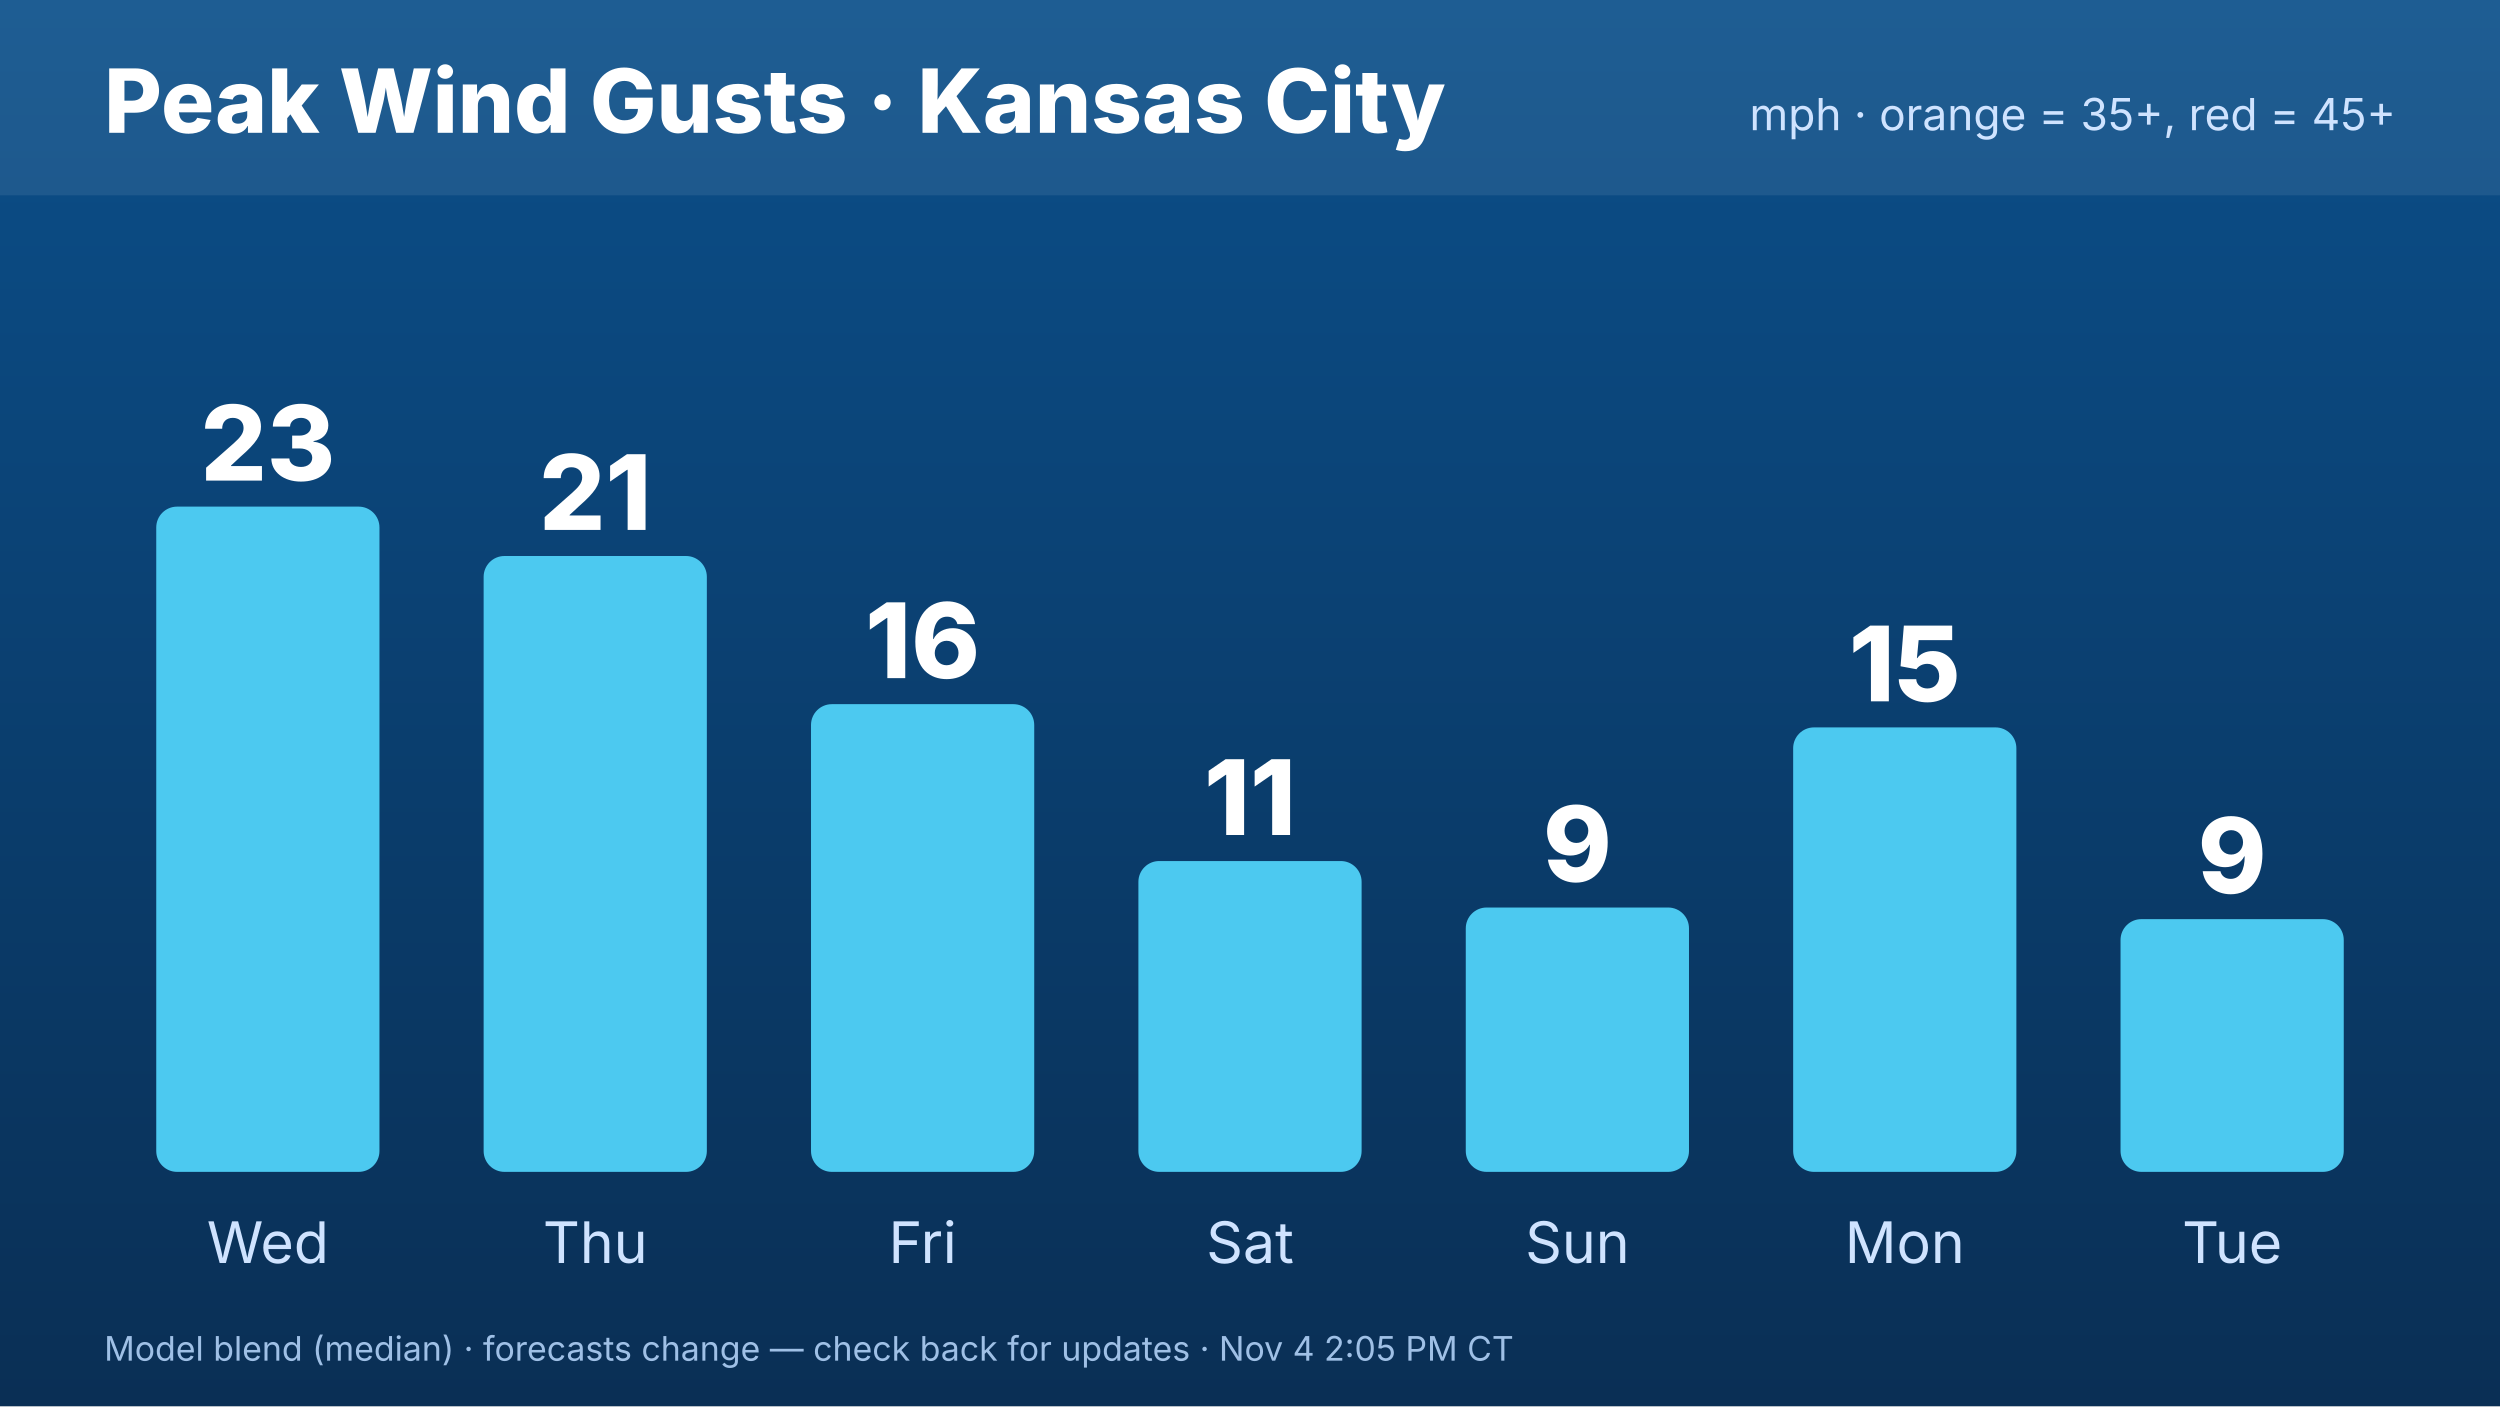
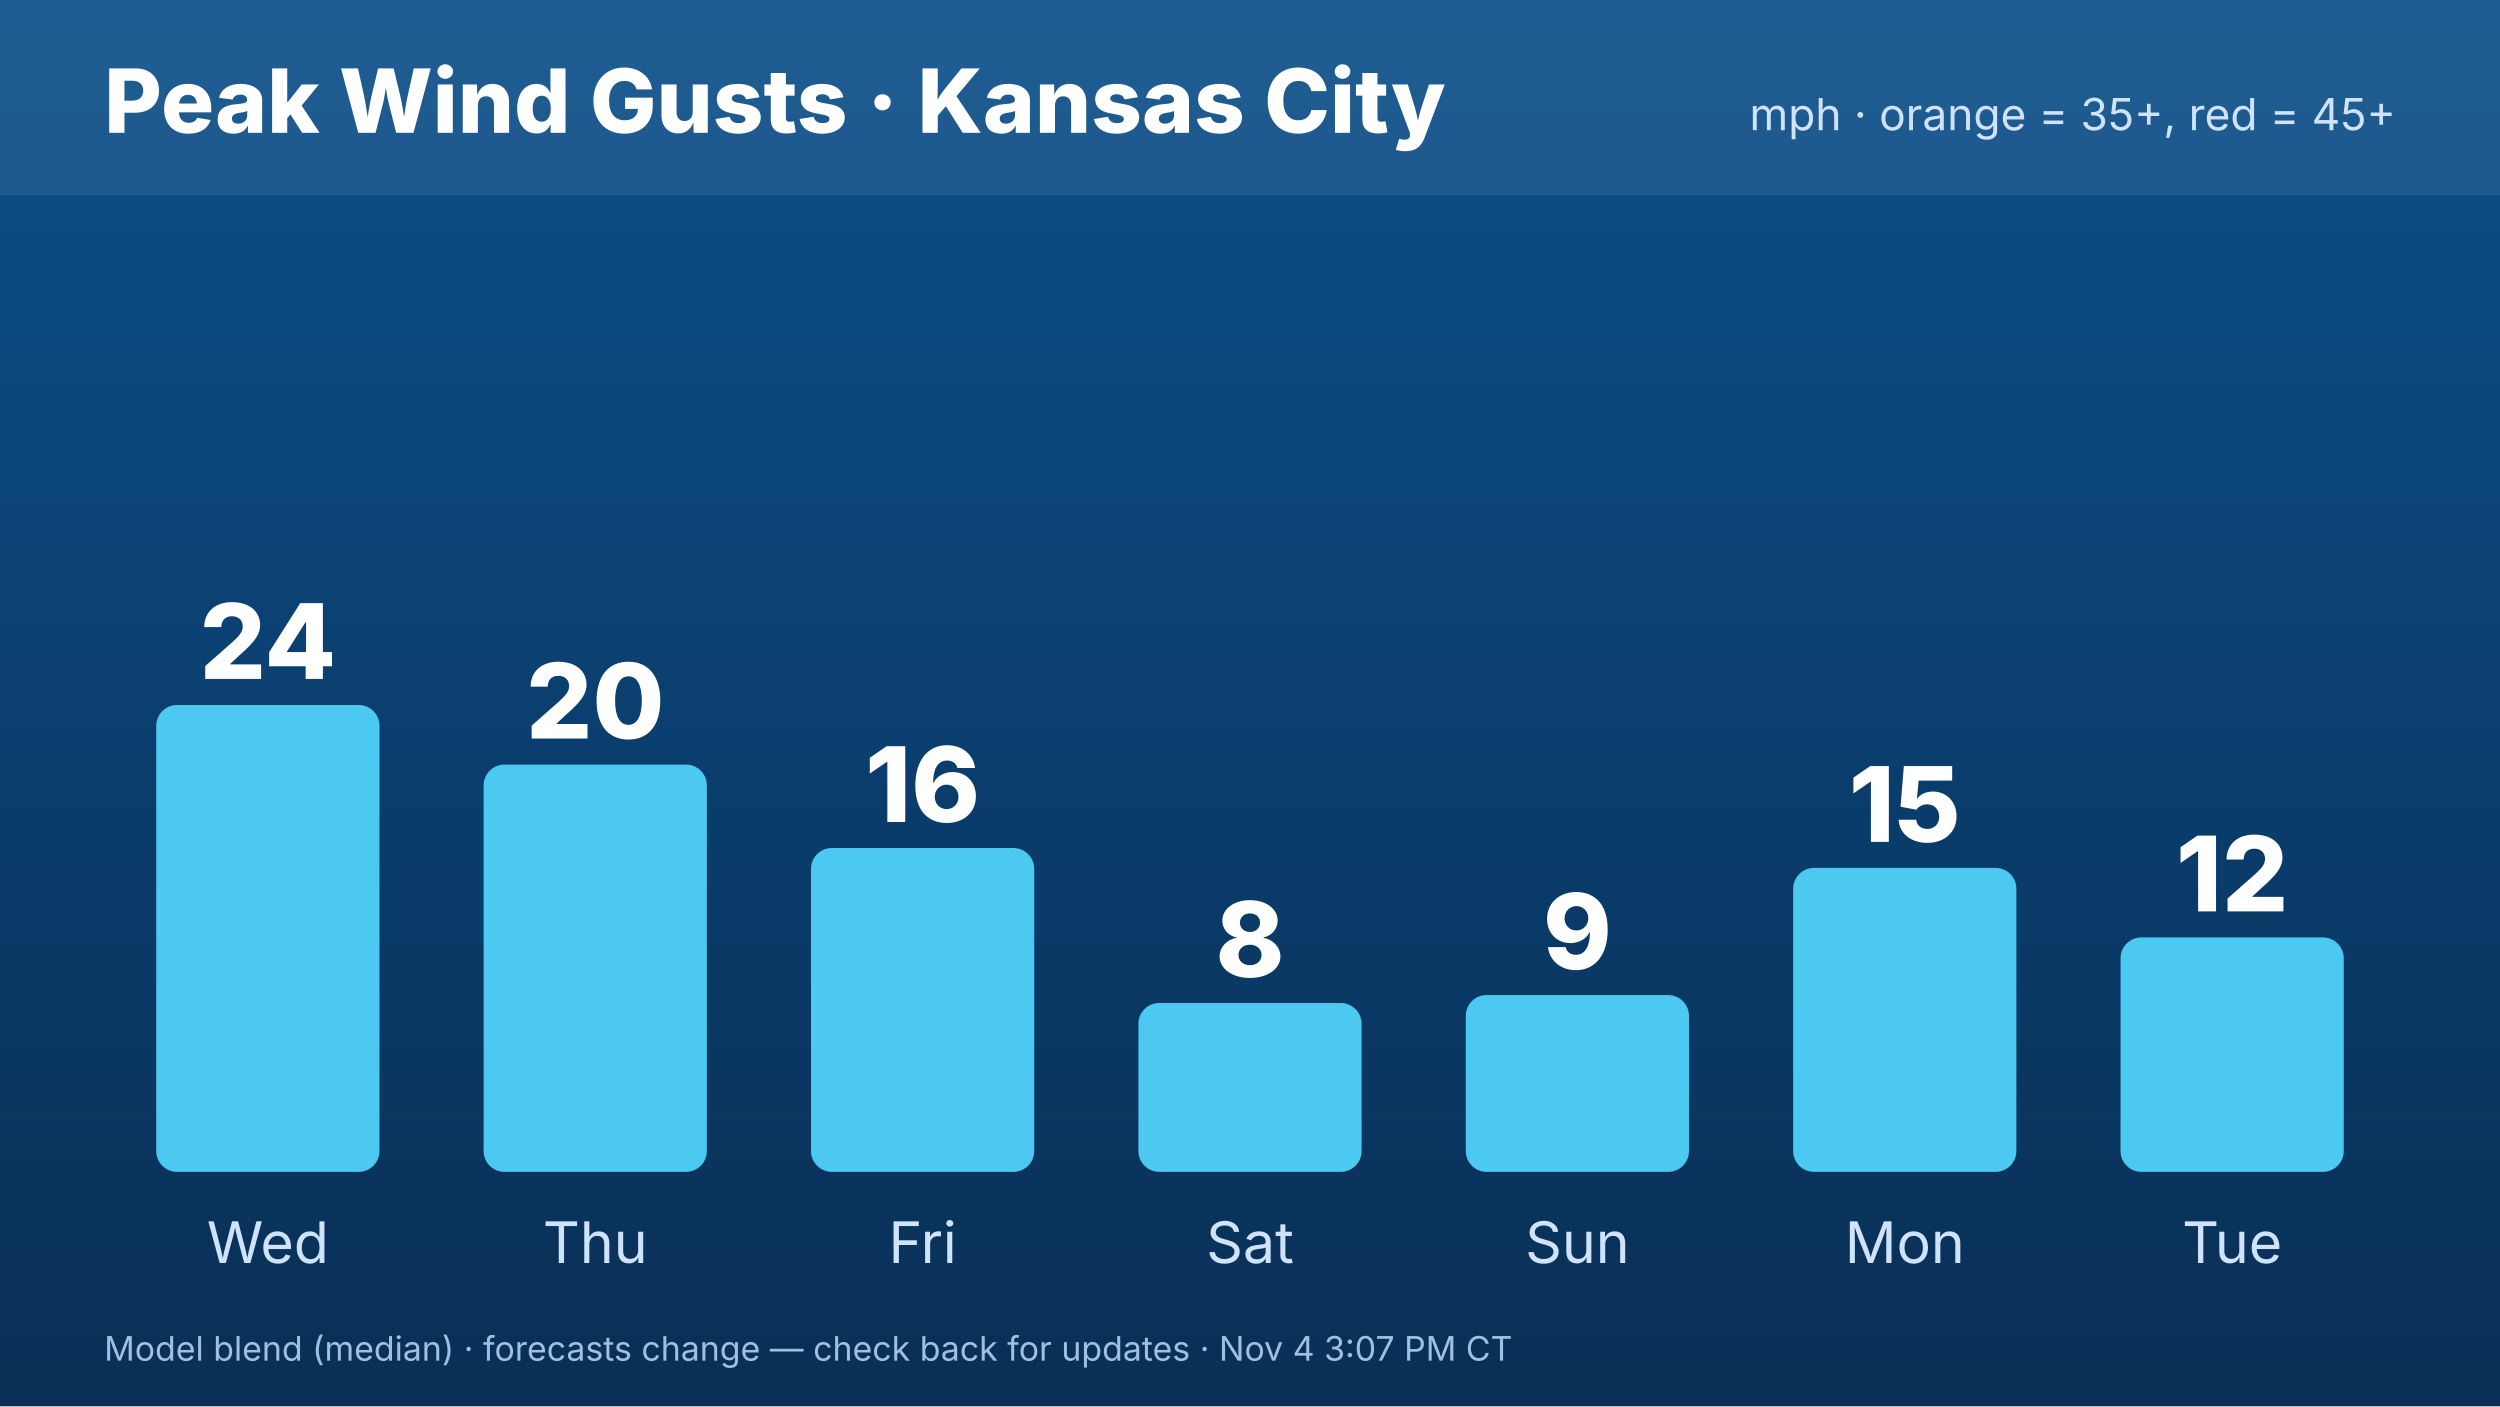
<svg xmlns="http://www.w3.org/2000/svg" width="1920" height="1080" viewBox="0 0 1920 1080" font-family="Inter,Helvetica,Arial,sans-serif">
  <defs>
    <linearGradient id="bg" x1="0" y1="0" x2="0" y2="1">
      <stop offset="0" stop-color="#0b4f8a" />
      <stop offset="1" stop-color="#0a2f55" />
    </linearGradient>
  </defs>
  <rect width="1920" height="1080" fill="url(#bg)" />
  <rect x="0" y="0" width="1920" height="150" fill="#ffffff" opacity=".08" />
  <text x="80" y="102" font-size="68" font-weight="800" fill="#fff">Peak Wind Gusts · Kansas City</text>
  <text x="1840" y="100" font-size="34" fill="#cfe3ff" text-anchor="end">mph · orange = 35+, red = 45+</text>
-   <rect x="120.0" y="389.084" width="171.429" height="510.916" rx="16" fill="#4cc9f0" />
-   <text x="205.714" y="369.084" font-size="80" font-weight="800" fill="#fff" text-anchor="middle">23</text>
+   <rect x="120.0" y="541.417" width="171.429" height="358.583" rx="16" fill="#4cc9f0" />
+   <text x="205.714" y="521.417" font-size="80" font-weight="800" fill="#fff" text-anchor="middle">24</text>
  <text x="205.714" y="970" font-size="44" fill="#cfe3ff" text-anchor="middle">Wed</text>
-   <rect x="371.429" y="427.012" width="171.429" height="472.988" rx="16" fill="#4cc9f0" />
-   <text x="457.143" y="407.012" font-size="80" font-weight="800" fill="#fff" text-anchor="middle">21</text>
+   <rect x="371.429" y="587.193" width="171.429" height="312.807" rx="16" fill="#4cc9f0" />
+   <text x="457.143" y="567.193" font-size="80" font-weight="800" fill="#fff" text-anchor="middle">20</text>
  <text x="457.143" y="970" font-size="44" fill="#cfe3ff" text-anchor="middle">Thu</text>
-   <rect x="622.857" y="540.797" width="171.429" height="359.203" rx="16" fill="#4cc9f0" />
-   <text x="708.571" y="520.797" font-size="80" font-weight="800" fill="#fff" text-anchor="middle">16</text>
+   <rect x="622.857" y="651.281" width="171.429" height="248.719" rx="16" fill="#4cc9f0" />
+   <text x="708.571" y="631.281" font-size="80" font-weight="800" fill="#fff" text-anchor="middle">16</text>
  <text x="708.571" y="970" font-size="44" fill="#cfe3ff" text-anchor="middle">Fri</text>
-   <rect x="874.286" y="661.275" width="171.429" height="238.725" rx="16" fill="#4cc9f0" />
-   <text x="960" y="641.275" font-size="80" font-weight="800" fill="#fff" text-anchor="middle">11</text>
+   <rect x="874.286" y="770.3" width="171.429" height="129.7" rx="16" fill="#4cc9f0" />
+   <text x="960" y="750.3" font-size="80" font-weight="800" fill="#fff" text-anchor="middle">8</text>
  <text x="960" y="970" font-size="44" fill="#cfe3ff" text-anchor="middle">Sat</text>
-   <rect x="1125.714" y="696.972" width="171.429" height="203.028" rx="16" fill="#4cc9f0" />
-   <text x="1211.429" y="676.972" font-size="80" font-weight="800" fill="#fff" text-anchor="middle">9</text>
+   <rect x="1125.714" y="764.196" width="171.429" height="135.804" rx="16" fill="#4cc9f0" />
+   <text x="1211.429" y="744.196" font-size="80" font-weight="800" fill="#fff" text-anchor="middle">9</text>
  <text x="1211.429" y="970" font-size="44" fill="#cfe3ff" text-anchor="middle">Sun</text>
-   <rect x="1377.143" y="558.645" width="171.429" height="341.355" rx="16" fill="#4cc9f0" />
-   <text x="1462.857" y="538.645" font-size="80" font-weight="800" fill="#fff" text-anchor="middle">15</text>
+   <rect x="1377.143" y="666.54" width="171.429" height="233.46" rx="16" fill="#4cc9f0" />
+   <text x="1462.857" y="646.54" font-size="80" font-weight="800" fill="#fff" text-anchor="middle">15</text>
  <text x="1462.857" y="970" font-size="44" fill="#cfe3ff" text-anchor="middle">Mon</text>
-   <rect x="1628.571" y="705.896" width="171.429" height="194.104" rx="16" fill="#4cc9f0" />
-   <text x="1714.286" y="685.896" font-size="80" font-weight="800" fill="#fff" text-anchor="middle">9</text>
+   <rect x="1628.571" y="719.946" width="171.429" height="180.054" rx="16" fill="#4cc9f0" />
+   <text x="1714.286" y="699.946" font-size="80" font-weight="800" fill="#fff" text-anchor="middle">12</text>
  <text x="1714.286" y="970" font-size="44" fill="#cfe3ff" text-anchor="middle">Tue</text>
-   <text x="80" y="1045" font-size="26" fill="#9fc0e6">Model blend (median) · forecasts change — check back for updates · Nov 4 2:05 PM CT</text>
+   <text x="80" y="1045" font-size="26" fill="#9fc0e6">Model blend (median) · forecasts change — check back for updates · Nov 4 3:07 PM CT</text>
</svg>
